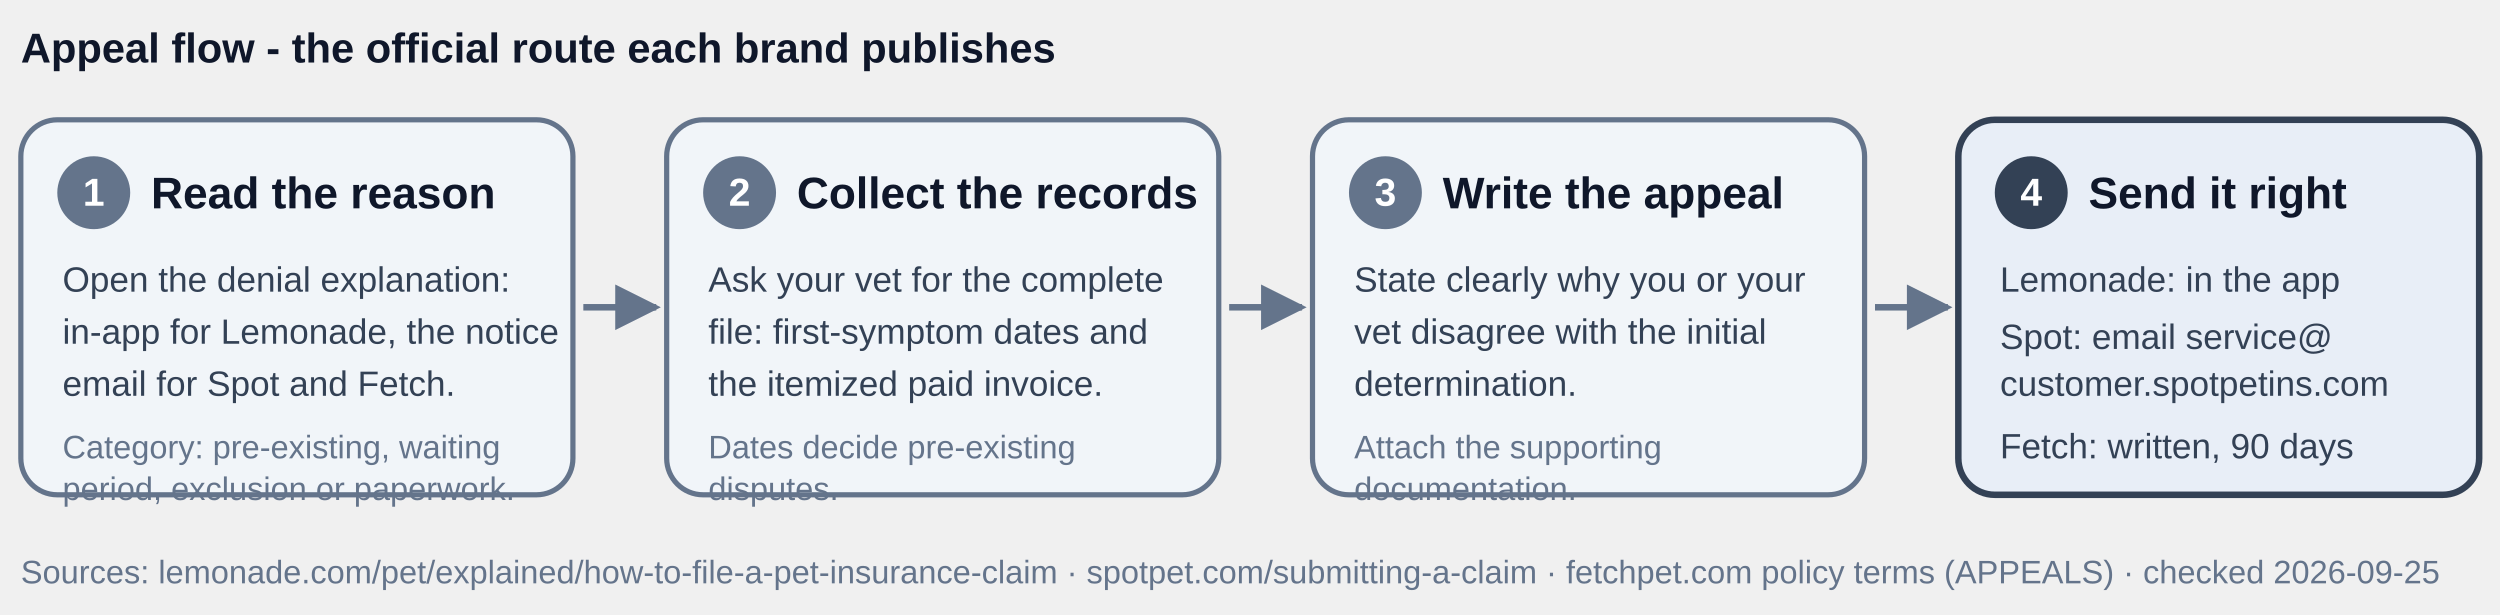
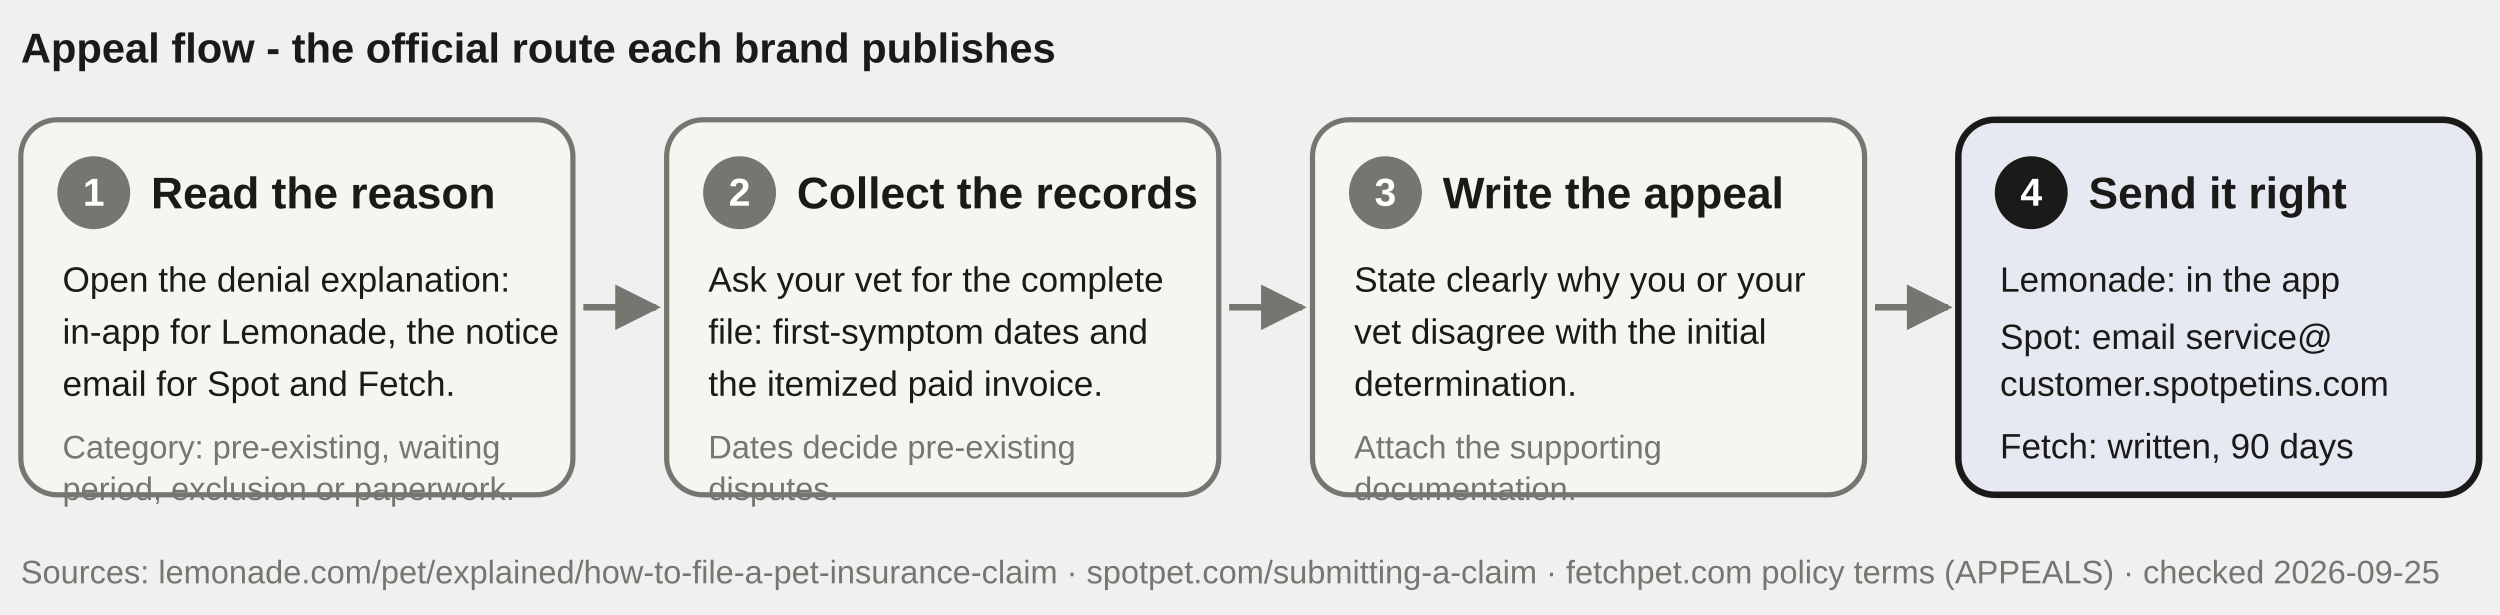
<svg xmlns="http://www.w3.org/2000/svg" viewBox="0 0 960 236" width="960" height="236" role="img" aria-label="Appeal flow in four steps: read the denial reason, collect vet records, write the disagreement with documents, send it through the brand's official route">
  <defs>
    <marker id="arw" viewBox="0 0 10 10" refX="9" refY="5" markerWidth="7" markerHeight="7" orient="auto-start-reverse">
-       <path d="M0 0 L10 5 L0 10 z" fill="#64748b" />
+       <path d="M0 0 L10 5 L0 10 z" fill="#767670" />
    </marker>
  </defs>
  <g font-family="Segoe UI, Arial, sans-serif">
-     <rect x="8" y="46" width="212" height="144" rx="14" fill="#f1f5f9" stroke="#64748b" stroke-width="2" />
-     <circle cx="36" cy="74" r="14" fill="#64748b" />
+     <rect x="8" y="46" width="212" height="144" rx="14" fill="#f7f5f0" stroke="#767670" stroke-width="2" />
+     <circle cx="36" cy="74" r="14" fill="#767670" />
    <text x="36" y="79" text-anchor="middle" font-size="15" font-weight="700" fill="#ffffff">1</text>
-     <text x="58" y="80" font-size="17" font-weight="700" fill="#0f172a">Read the reason</text>
-     <text x="24" y="112" font-size="13.5" fill="#334155">Open the denial explanation:</text>
-     <text x="24" y="132" font-size="13.5" fill="#334155">in-app for Lemonade, the notice</text>
-     <text x="24" y="152" font-size="13.5" fill="#334155">email for Spot and Fetch.</text>
-     <text x="24" y="176" font-size="12.5" fill="#64748b">Category: pre-existing, waiting</text>
-     <text x="24" y="192" font-size="12.5" fill="#64748b">period, exclusion or paperwork.</text>
-     <line x1="224" y1="118" x2="252" y2="118" stroke="#64748b" stroke-width="2.5" marker-end="url(#arw)" />
-     <rect x="256" y="46" width="212" height="144" rx="14" fill="#f1f5f9" stroke="#64748b" stroke-width="2" />
-     <circle cx="284" cy="74" r="14" fill="#64748b" />
+     <text x="58" y="80" font-size="17" font-weight="700" fill="#1a1a18">Read the reason</text>
+     <text x="24" y="112" font-size="13.5" fill="#1a1a18">Open the denial explanation:</text>
+     <text x="24" y="132" font-size="13.5" fill="#1a1a18">in-app for Lemonade, the notice</text>
+     <text x="24" y="152" font-size="13.5" fill="#1a1a18">email for Spot and Fetch.</text>
+     <text x="24" y="176" font-size="12.5" fill="#767670">Category: pre-existing, waiting</text>
+     <text x="24" y="192" font-size="12.5" fill="#767670">period, exclusion or paperwork.</text>
+     <line x1="224" y1="118" x2="252" y2="118" stroke="#767670" stroke-width="2.5" marker-end="url(#arw)" />
+     <rect x="256" y="46" width="212" height="144" rx="14" fill="#f7f5f0" stroke="#767670" stroke-width="2" />
+     <circle cx="284" cy="74" r="14" fill="#767670" />
    <text x="284" y="79" text-anchor="middle" font-size="15" font-weight="700" fill="#ffffff">2</text>
-     <text x="306" y="80" font-size="17" font-weight="700" fill="#0f172a">Collect the records</text>
-     <text x="272" y="112" font-size="13.5" fill="#334155">Ask your vet for the complete</text>
-     <text x="272" y="132" font-size="13.5" fill="#334155">file: first-symptom dates and</text>
-     <text x="272" y="152" font-size="13.5" fill="#334155">the itemized paid invoice.</text>
-     <text x="272" y="176" font-size="12.5" fill="#64748b">Dates decide pre-existing</text>
-     <text x="272" y="192" font-size="12.5" fill="#64748b">disputes.</text>
-     <line x1="472" y1="118" x2="500" y2="118" stroke="#64748b" stroke-width="2.5" marker-end="url(#arw)" />
-     <rect x="504" y="46" width="212" height="144" rx="14" fill="#f1f5f9" stroke="#64748b" stroke-width="2" />
-     <circle cx="532" cy="74" r="14" fill="#64748b" />
+     <text x="306" y="80" font-size="17" font-weight="700" fill="#1a1a18">Collect the records</text>
+     <text x="272" y="112" font-size="13.5" fill="#1a1a18">Ask your vet for the complete</text>
+     <text x="272" y="132" font-size="13.5" fill="#1a1a18">file: first-symptom dates and</text>
+     <text x="272" y="152" font-size="13.5" fill="#1a1a18">the itemized paid invoice.</text>
+     <text x="272" y="176" font-size="12.5" fill="#767670">Dates decide pre-existing</text>
+     <text x="272" y="192" font-size="12.5" fill="#767670">disputes.</text>
+     <line x1="472" y1="118" x2="500" y2="118" stroke="#767670" stroke-width="2.5" marker-end="url(#arw)" />
+     <rect x="504" y="46" width="212" height="144" rx="14" fill="#f7f5f0" stroke="#767670" stroke-width="2" />
+     <circle cx="532" cy="74" r="14" fill="#767670" />
    <text x="532" y="79" text-anchor="middle" font-size="15" font-weight="700" fill="#ffffff">3</text>
-     <text x="554" y="80" font-size="17" font-weight="700" fill="#0f172a">Write the appeal</text>
-     <text x="520" y="112" font-size="13.5" fill="#334155">State clearly why you or your</text>
-     <text x="520" y="132" font-size="13.5" fill="#334155">vet disagree with the initial</text>
-     <text x="520" y="152" font-size="13.5" fill="#334155">determination.</text>
-     <text x="520" y="176" font-size="12.5" fill="#64748b">Attach the supporting</text>
-     <text x="520" y="192" font-size="12.5" fill="#64748b">documentation.</text>
-     <line x1="720" y1="118" x2="748" y2="118" stroke="#64748b" stroke-width="2.5" marker-end="url(#arw)" />
-     <rect x="752" y="46" width="200" height="144" rx="14" fill="#e8eef7" stroke="#334155" stroke-width="2.5" />
-     <circle cx="780" cy="74" r="14" fill="#334155" />
+     <text x="554" y="80" font-size="17" font-weight="700" fill="#1a1a18">Write the appeal</text>
+     <text x="520" y="112" font-size="13.5" fill="#1a1a18">State clearly why you or your</text>
+     <text x="520" y="132" font-size="13.5" fill="#1a1a18">vet disagree with the initial</text>
+     <text x="520" y="152" font-size="13.5" fill="#1a1a18">determination.</text>
+     <text x="520" y="176" font-size="12.5" fill="#767670">Attach the supporting</text>
+     <text x="520" y="192" font-size="12.5" fill="#767670">documentation.</text>
+     <line x1="720" y1="118" x2="748" y2="118" stroke="#767670" stroke-width="2.5" marker-end="url(#arw)" />
+     <rect x="752" y="46" width="200" height="144" rx="14" fill="#e6e9f2" stroke="#1a1a18" stroke-width="2.5" />
+     <circle cx="780" cy="74" r="14" fill="#1a1a18" />
    <text x="780" y="79" text-anchor="middle" font-size="15" font-weight="700" fill="#ffffff">4</text>
-     <text x="802" y="80" font-size="17" font-weight="700" fill="#0f172a">Send it right</text>
-     <text x="768" y="112" font-size="13.5" fill="#334155">Lemonade: in the app</text>
-     <text x="768" y="134" font-size="13.5" fill="#334155">Spot: email service@</text>
-     <text x="768" y="152" font-size="13.5" fill="#334155">customer.spotpetins.com</text>
-     <text x="768" y="176" font-size="13.5" fill="#334155">Fetch: written, 90 days</text>
+     <text x="802" y="80" font-size="17" font-weight="700" fill="#1a1a18">Send it right</text>
+     <text x="768" y="112" font-size="13.5" fill="#1a1a18">Lemonade: in the app</text>
+     <text x="768" y="134" font-size="13.5" fill="#1a1a18">Spot: email service@</text>
+     <text x="768" y="152" font-size="13.5" fill="#1a1a18">customer.spotpetins.com</text>
+     <text x="768" y="176" font-size="13.5" fill="#1a1a18">Fetch: written, 90 days</text>
  </g>
-   <text x="8" y="24" font-family="Segoe UI, Arial, sans-serif" font-size="16" font-weight="700" fill="#0f172a">Appeal flow - the official route each brand publishes</text>
-   <text x="8" y="224" font-family="Segoe UI, Arial, sans-serif" font-size="12.5" fill="#64748b">Sources: lemonade.com/pet/explained/how-to-file-a-pet-insurance-claim · spotpet.com/submitting-a-claim · fetchpet.com policy terms (APPEALS) · checked 2026-09-25</text>
+   <text x="8" y="24" font-family="Segoe UI, Arial, sans-serif" font-size="16" font-weight="700" fill="#1a1a18">Appeal flow - the official route each brand publishes</text>
+   <text x="8" y="224" font-family="Segoe UI, Arial, sans-serif" font-size="12.5" fill="#767670">Sources: lemonade.com/pet/explained/how-to-file-a-pet-insurance-claim · spotpet.com/submitting-a-claim · fetchpet.com policy terms (APPEALS) · checked 2026-09-25</text>
</svg>
